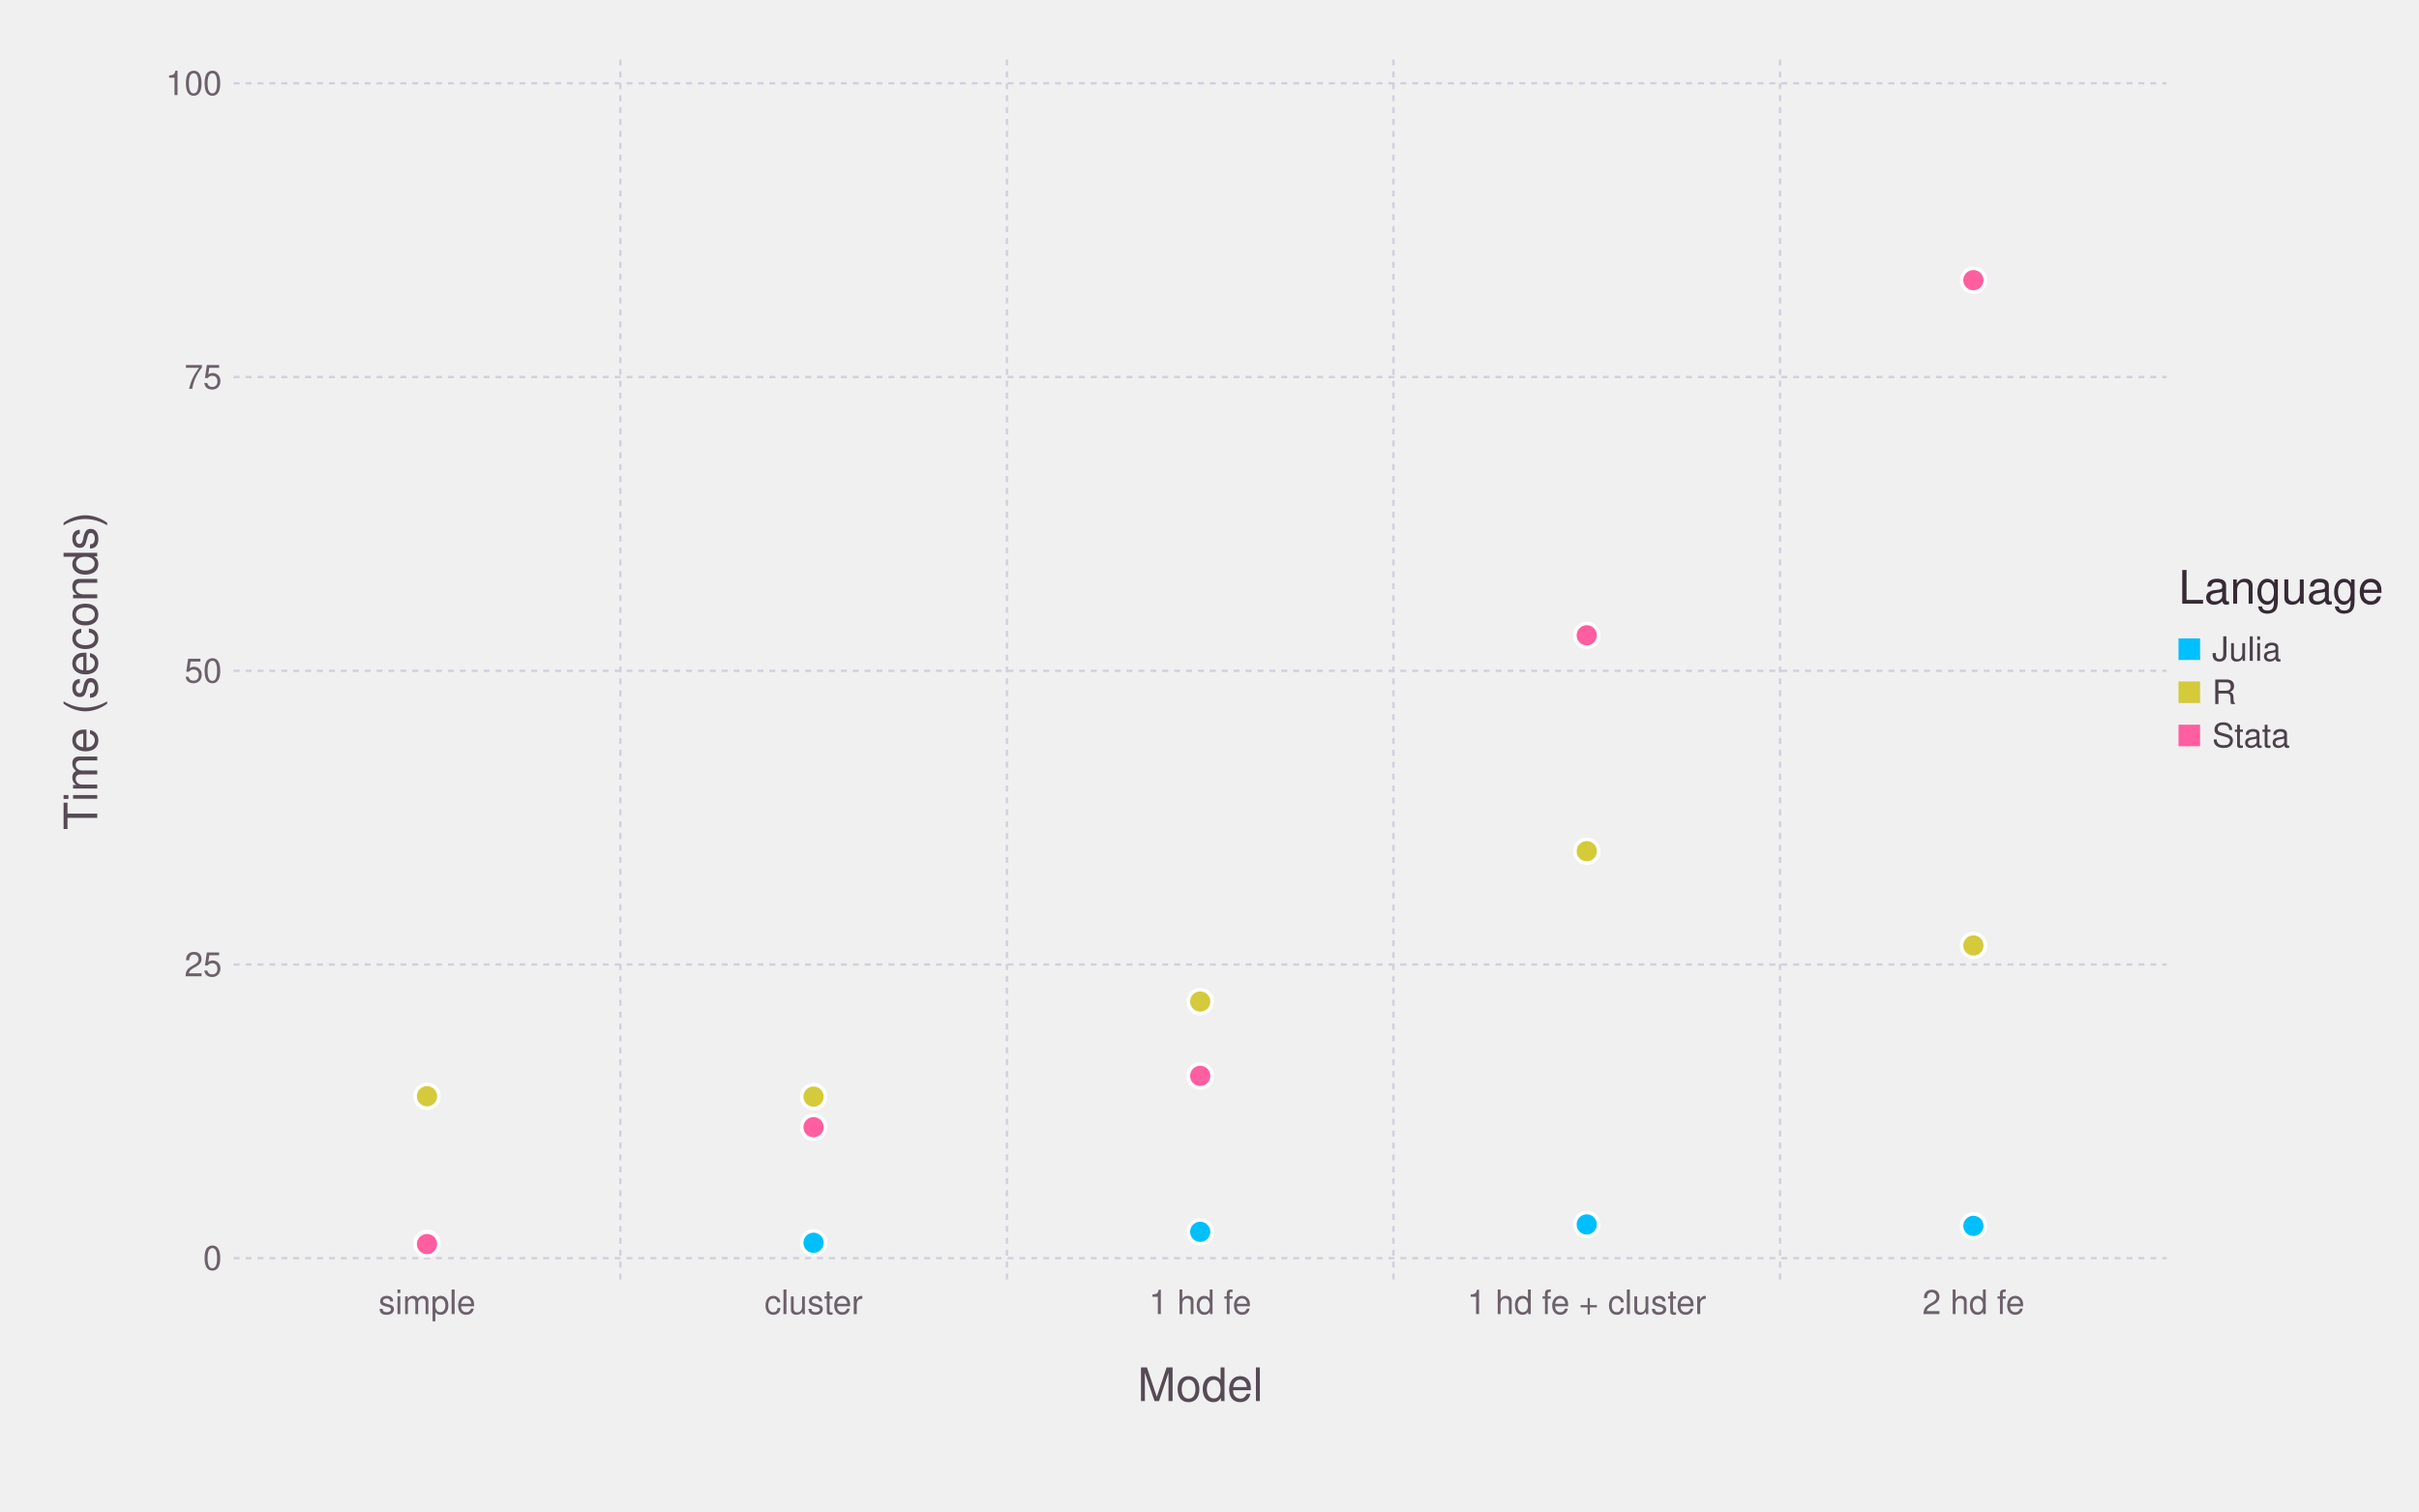
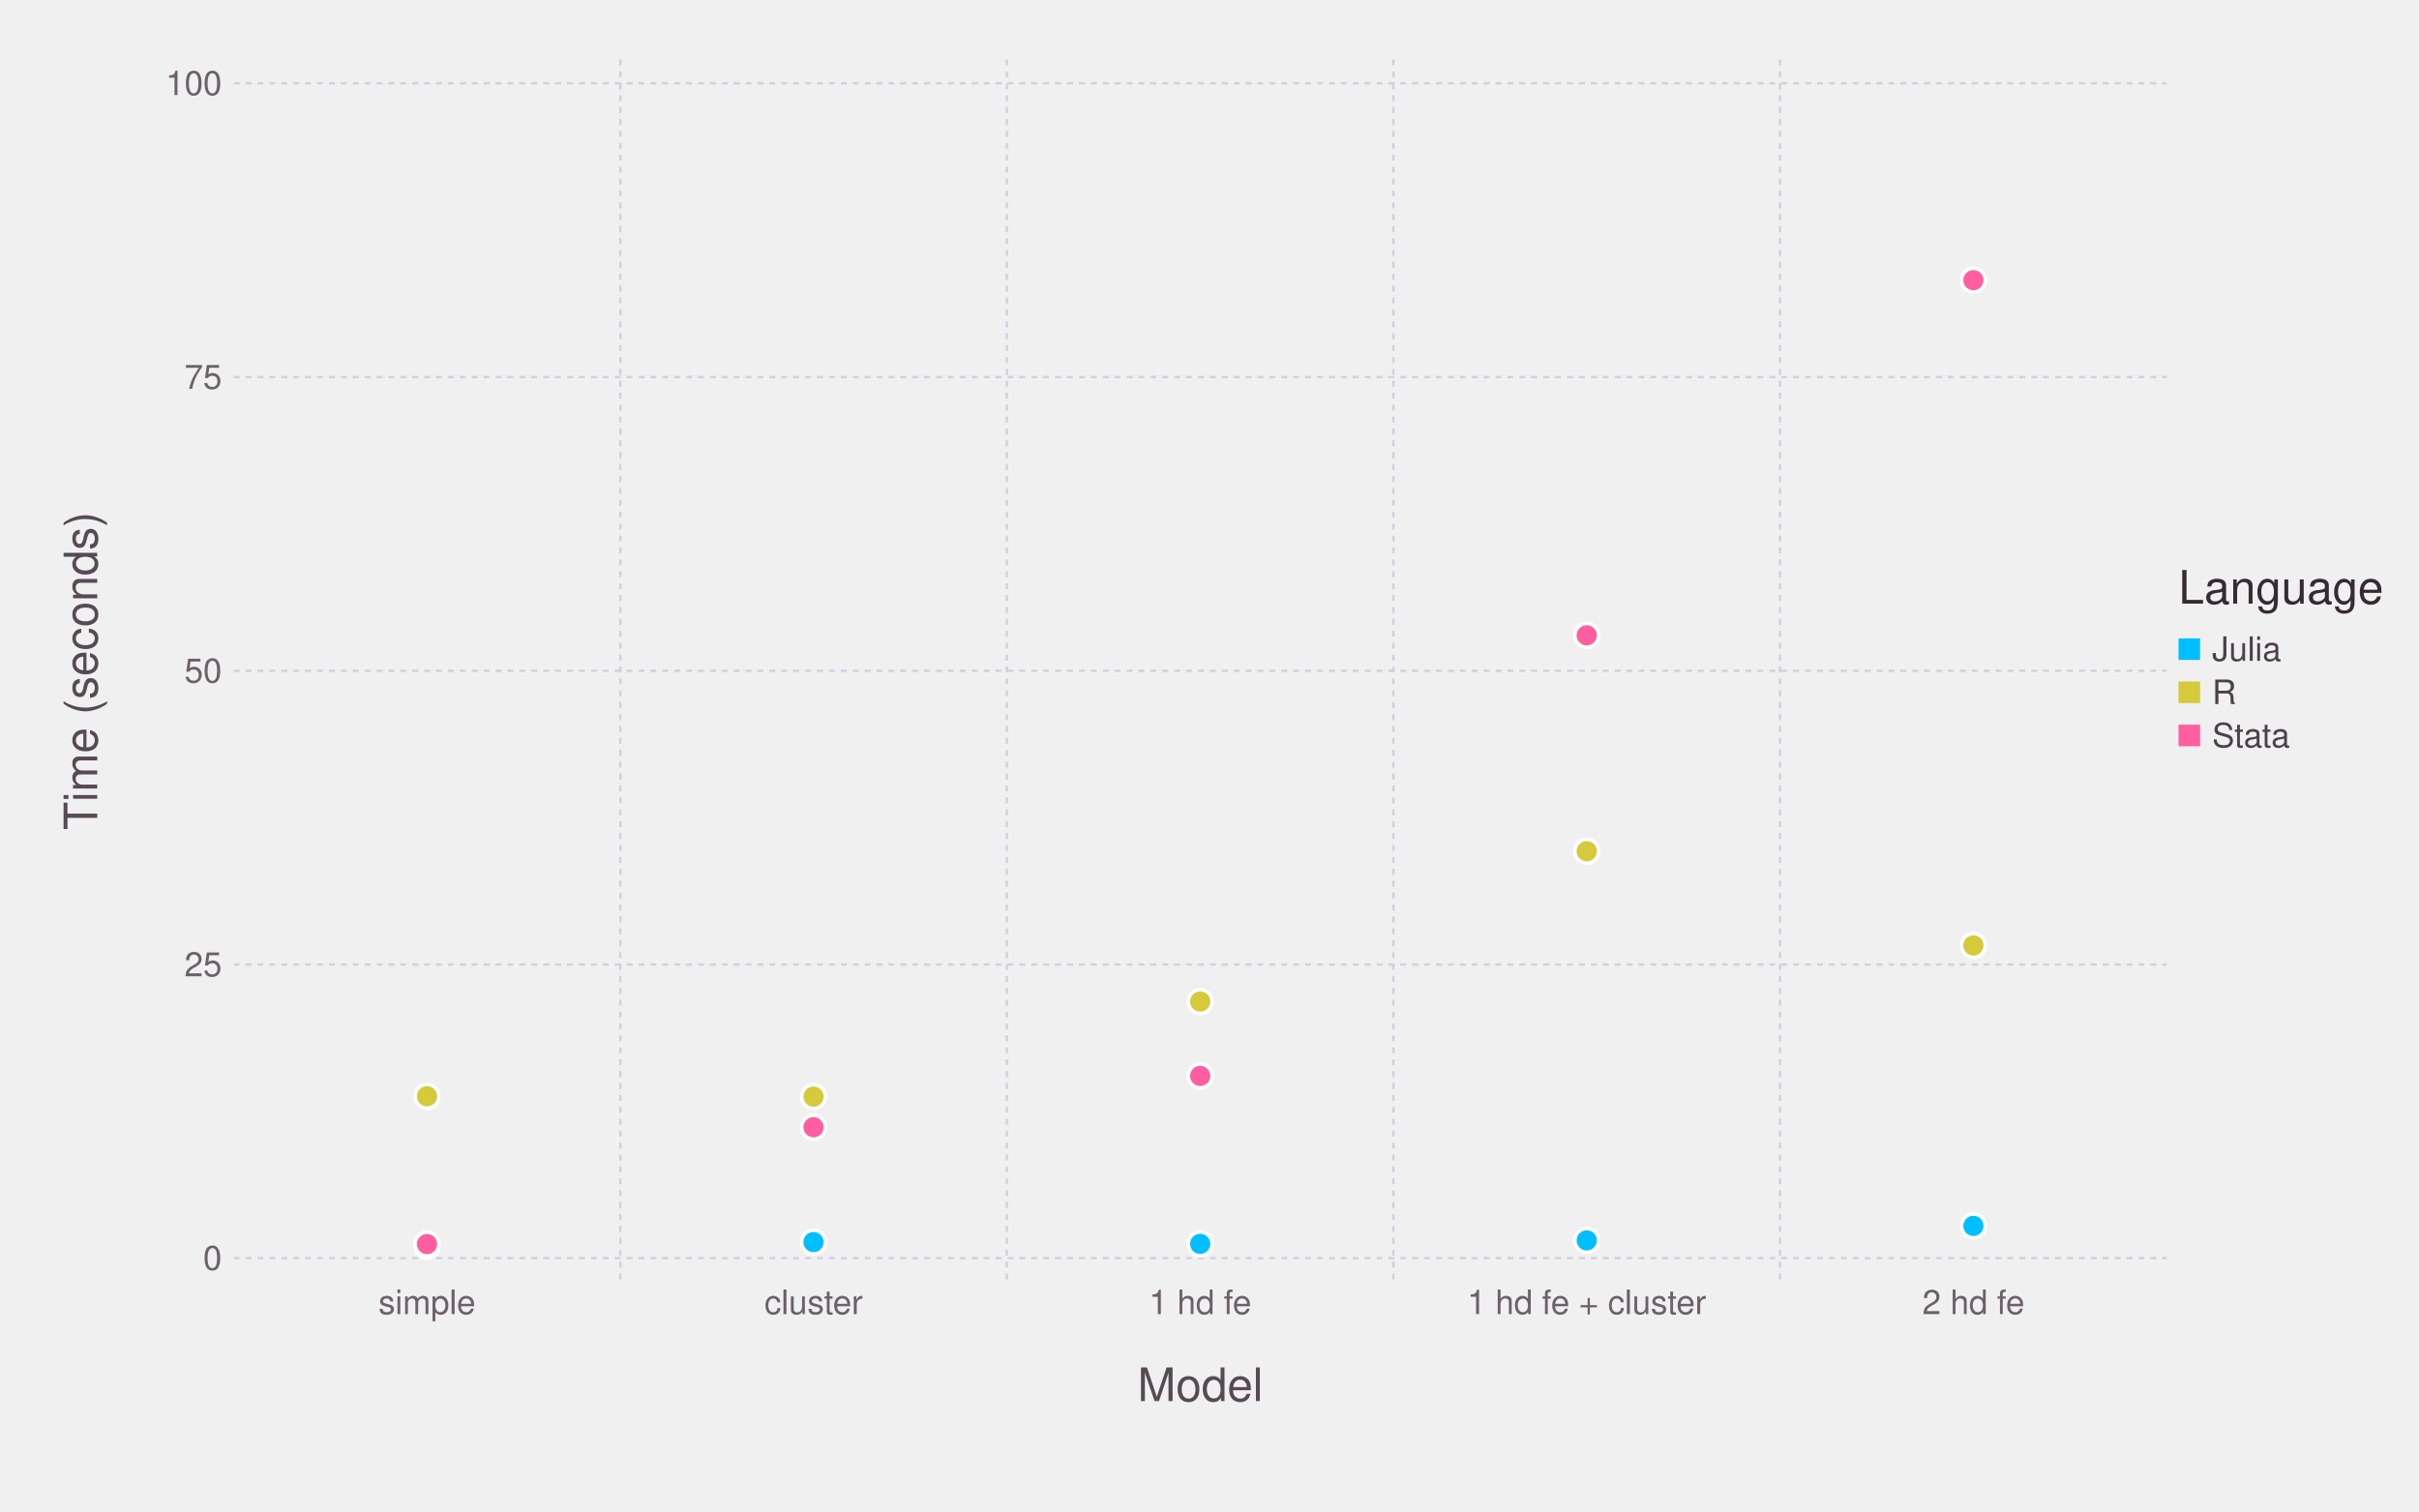
<svg xmlns="http://www.w3.org/2000/svg" version="1.2" width="203.2mm" height="127mm" viewBox="0 0 203.2 127" stroke="none" fill="#000000" stroke-width="0.3" font-size="3.88">
-   <g class="plotroot yscalable" id="fig-70dca147af464d659196739f7c9d25f6-element-1">
-     <g font-size="3.88" font-family="'PT Sans','Helvetica Neue','Helvetica',sans-serif" fill="#564A55" stroke="#000000" stroke-opacity="0.000" id="fig-70dca147af464d659196739f7c9d25f6-element-2">
+   <g class="plotroot yscalable" id="fig-fa136079e66a4bf8941ce0769ac0c493-element-1">
+     <g font-size="3.88" font-family="'PT Sans','Helvetica Neue','Helvetica',sans-serif" fill="#564A55" stroke="#000000" stroke-opacity="0.000" id="fig-fa136079e66a4bf8941ce0769ac0c493-element-2">
      <text x="100.82" y="115.39" text-anchor="middle" dy="0.6em">Model</text>
    </g>
-     <g class="guide xlabels" font-size="2.82" font-family="'PT Sans Caption','Helvetica Neue','Helvetica',sans-serif" fill="#6C606B" id="fig-70dca147af464d659196739f7c9d25f6-element-3">
+     <g class="guide xlabels" font-size="2.82" font-family="'PT Sans Caption','Helvetica Neue','Helvetica',sans-serif" fill="#6C606B" id="fig-fa136079e66a4bf8941ce0769ac0c493-element-3">
      <text x="35.87" y="108.72" text-anchor="middle" dy="0.6em">simple</text>
      <text x="68.34" y="108.72" text-anchor="middle" dy="0.6em">cluster</text>
      <text x="100.82" y="108.72" text-anchor="middle" dy="0.6em">1 hd fe</text>
      <text x="133.29" y="108.72" text-anchor="middle" dy="0.6em">1 hd fe + cluster</text>
      <text x="165.77" y="108.72" text-anchor="middle" dy="0.6em">2 hd fe</text>
    </g>
-     <g class="guide colorkey" id="fig-70dca147af464d659196739f7c9d25f6-element-4">
-       <g fill="#4C404B" font-size="2.82" font-family="'PT Sans','Helvetica Neue','Helvetica',sans-serif" id="fig-70dca147af464d659196739f7c9d25f6-element-5">
-         <text x="185.82" y="54.54" dy="0.35em" id="fig-70dca147af464d659196739f7c9d25f6-element-6" class="color_Julia">Julia</text>
-         <text x="185.82" y="58.17" dy="0.35em" id="fig-70dca147af464d659196739f7c9d25f6-element-7" class="color_R">R</text>
-         <text x="185.82" y="61.8" dy="0.35em" id="fig-70dca147af464d659196739f7c9d25f6-element-8" class="color_Stata">Stata</text>
+     <g class="guide colorkey" id="fig-fa136079e66a4bf8941ce0769ac0c493-element-4">
+       <g fill="#4C404B" font-size="2.82" font-family="'PT Sans','Helvetica Neue','Helvetica',sans-serif" id="fig-fa136079e66a4bf8941ce0769ac0c493-element-5">
+         <text x="185.82" y="54.54" dy="0.35em" id="fig-fa136079e66a4bf8941ce0769ac0c493-element-6" class="color_Julia">Julia</text>
+         <text x="185.82" y="58.17" dy="0.35em" id="fig-fa136079e66a4bf8941ce0769ac0c493-element-7" class="color_R">R</text>
+         <text x="185.82" y="61.8" dy="0.35em" id="fig-fa136079e66a4bf8941ce0769ac0c493-element-8" class="color_Stata">Stata</text>
      </g>
-       <g stroke="#000000" stroke-opacity="0.000" id="fig-70dca147af464d659196739f7c9d25f6-element-9">
-         <rect x="183" y="53.64" width="1.81" height="1.81" id="fig-70dca147af464d659196739f7c9d25f6-element-10" class="color_Julia" fill="#00BFFF" />
-         <rect x="183" y="57.26" width="1.81" height="1.81" id="fig-70dca147af464d659196739f7c9d25f6-element-11" class="color_R" fill="#D4CA3A" />
-         <rect x="183" y="60.89" width="1.81" height="1.81" id="fig-70dca147af464d659196739f7c9d25f6-element-12" class="color_Stata" fill="#FF5EA0" />
+       <g stroke="#000000" stroke-opacity="0.000" id="fig-fa136079e66a4bf8941ce0769ac0c493-element-9">
+         <rect x="183" y="53.64" width="1.81" height="1.81" id="fig-fa136079e66a4bf8941ce0769ac0c493-element-10" class="color_Julia" fill="#00BFFF" />
+         <rect x="183" y="57.26" width="1.81" height="1.81" id="fig-fa136079e66a4bf8941ce0769ac0c493-element-11" class="color_R" fill="#D4CA3A" />
+         <rect x="183" y="60.89" width="1.81" height="1.81" id="fig-fa136079e66a4bf8941ce0769ac0c493-element-12" class="color_Stata" fill="#FF5EA0" />
      </g>
-       <g fill="#362A35" font-size="3.88" font-family="'PT Sans','Helvetica Neue','Helvetica',sans-serif" stroke="#000000" stroke-opacity="0.000" id="fig-70dca147af464d659196739f7c9d25f6-element-13">
-         <text x="183" y="50.72" id="fig-70dca147af464d659196739f7c9d25f6-element-14">Language</text>
+       <g fill="#362A35" font-size="3.88" font-family="'PT Sans','Helvetica Neue','Helvetica',sans-serif" stroke="#000000" stroke-opacity="0.000" id="fig-fa136079e66a4bf8941ce0769ac0c493-element-13">
+         <text x="183" y="50.72" id="fig-fa136079e66a4bf8941ce0769ac0c493-element-14">Language</text>
      </g>
    </g>
-     <g clip-path="url(#fig-70dca147af464d659196739f7c9d25f6-element-16)" id="fig-70dca147af464d659196739f7c9d25f6-element-15">
-       <g pointer-events="visible" opacity="1" fill="#000000" fill-opacity="0.000" stroke="#000000" stroke-opacity="0.000" class="guide background" id="fig-70dca147af464d659196739f7c9d25f6-element-17">
-         <rect x="19.63" y="5" width="162.37" height="102.72" id="fig-70dca147af464d659196739f7c9d25f6-element-18" />
+     <g clip-path="url(#fig-fa136079e66a4bf8941ce0769ac0c493-element-16)" id="fig-fa136079e66a4bf8941ce0769ac0c493-element-15">
+       <g pointer-events="visible" opacity="1" fill="#000000" fill-opacity="0.000" stroke="#000000" stroke-opacity="0.000" class="guide background" id="fig-fa136079e66a4bf8941ce0769ac0c493-element-17">
+         <rect x="19.63" y="5" width="162.37" height="102.72" id="fig-fa136079e66a4bf8941ce0769ac0c493-element-18" />
      </g>
-       <g class="guide ygridlines xfixed" stroke-dasharray="0.5,0.5" stroke-width="0.2" stroke="#D0D0E0" id="fig-70dca147af464d659196739f7c9d25f6-element-19">
-         <path fill="none" d="M19.63,105.71 L 182 105.71" id="fig-70dca147af464d659196739f7c9d25f6-element-20" />
-         <path fill="none" d="M19.63,81.04 L 182 81.04" id="fig-70dca147af464d659196739f7c9d25f6-element-21" />
-         <path fill="none" d="M19.63,56.36 L 182 56.36" id="fig-70dca147af464d659196739f7c9d25f6-element-22" />
-         <path fill="none" d="M19.63,31.68 L 182 31.68" id="fig-70dca147af464d659196739f7c9d25f6-element-23" />
-         <path fill="none" d="M19.63,7 L 182 7" id="fig-70dca147af464d659196739f7c9d25f6-element-24" />
+       <g class="guide ygridlines xfixed" stroke-dasharray="0.5,0.5" stroke-width="0.2" stroke="#D0D0E0" id="fig-fa136079e66a4bf8941ce0769ac0c493-element-19">
+         <path fill="none" d="M19.63,105.71 L 182 105.71" id="fig-fa136079e66a4bf8941ce0769ac0c493-element-20" />
+         <path fill="none" d="M19.63,81.04 L 182 81.04" id="fig-fa136079e66a4bf8941ce0769ac0c493-element-21" />
+         <path fill="none" d="M19.63,56.36 L 182 56.36" id="fig-fa136079e66a4bf8941ce0769ac0c493-element-22" />
+         <path fill="none" d="M19.63,31.68 L 182 31.68" id="fig-fa136079e66a4bf8941ce0769ac0c493-element-23" />
+         <path fill="none" d="M19.63,7 L 182 7" id="fig-fa136079e66a4bf8941ce0769ac0c493-element-24" />
      </g>
-       <g class="guide xgridlines yfixed" stroke-dasharray="0.5,0.5" stroke-width="0.2" stroke="#D0D0E0" id="fig-70dca147af464d659196739f7c9d25f6-element-25">
-         <path fill="none" d="M52.11,5 L 52.11 107.72" id="fig-70dca147af464d659196739f7c9d25f6-element-26" />
-         <path fill="none" d="M84.58,5 L 84.58 107.72" id="fig-70dca147af464d659196739f7c9d25f6-element-27" />
-         <path fill="none" d="M117.05,5 L 117.05 107.72" id="fig-70dca147af464d659196739f7c9d25f6-element-28" />
-         <path fill="none" d="M149.53,5 L 149.53 107.72" id="fig-70dca147af464d659196739f7c9d25f6-element-29" />
+       <g class="guide xgridlines yfixed" stroke-dasharray="0.5,0.5" stroke-width="0.2" stroke="#D0D0E0" id="fig-fa136079e66a4bf8941ce0769ac0c493-element-25">
+         <path fill="none" d="M52.11,5 L 52.11 107.72" id="fig-fa136079e66a4bf8941ce0769ac0c493-element-26" />
+         <path fill="none" d="M84.58,5 L 84.58 107.72" id="fig-fa136079e66a4bf8941ce0769ac0c493-element-27" />
+         <path fill="none" d="M117.05,5 L 117.05 107.72" id="fig-fa136079e66a4bf8941ce0769ac0c493-element-28" />
+         <path fill="none" d="M149.53,5 L 149.53 107.72" id="fig-fa136079e66a4bf8941ce0769ac0c493-element-29" />
      </g>
-       <g class="plotpanel" id="fig-70dca147af464d659196739f7c9d25f6-element-30">
-         <g class="geometry" id="fig-70dca147af464d659196739f7c9d25f6-element-31">
-           <g stroke-width="0.3" id="fig-70dca147af464d659196739f7c9d25f6-element-32">
-             <circle cx="35.87" cy="104.46" r="1" id="fig-70dca147af464d659196739f7c9d25f6-element-33" stroke="#FFFFFF" class="color_Julia" fill="#00BFFF" />
-             <circle cx="68.34" cy="104.42" r="1" id="fig-70dca147af464d659196739f7c9d25f6-element-34" stroke="#FFFFFF" class="color_Julia" fill="#00BFFF" />
-             <circle cx="100.82" cy="103.5" r="1" id="fig-70dca147af464d659196739f7c9d25f6-element-35" stroke="#FFFFFF" class="color_Julia" fill="#00BFFF" />
-             <circle cx="133.29" cy="102.88" r="1" id="fig-70dca147af464d659196739f7c9d25f6-element-36" stroke="#FFFFFF" class="color_Julia" fill="#00BFFF" />
-             <circle cx="165.77" cy="103" r="1" id="fig-70dca147af464d659196739f7c9d25f6-element-37" stroke="#FFFFFF" class="color_Julia" fill="#00BFFF" />
-             <circle cx="35.87" cy="92.11" r="1" id="fig-70dca147af464d659196739f7c9d25f6-element-38" stroke="#FFFFFF" class="color_R" fill="#D4CA3A" />
-             <circle cx="68.34" cy="92.14" r="1" id="fig-70dca147af464d659196739f7c9d25f6-element-39" stroke="#FFFFFF" class="color_R" fill="#D4CA3A" />
-             <circle cx="100.82" cy="84.15" r="1" id="fig-70dca147af464d659196739f7c9d25f6-element-40" stroke="#FFFFFF" class="color_R" fill="#D4CA3A" />
-             <circle cx="133.29" cy="71.52" r="1" id="fig-70dca147af464d659196739f7c9d25f6-element-41" stroke="#FFFFFF" class="color_R" fill="#D4CA3A" />
-             <circle cx="165.77" cy="79.44" r="1" id="fig-70dca147af464d659196739f7c9d25f6-element-42" stroke="#FFFFFF" class="color_R" fill="#D4CA3A" />
-             <circle cx="35.87" cy="104.53" r="1" id="fig-70dca147af464d659196739f7c9d25f6-element-43" stroke="#FFFFFF" class="color_Stata" fill="#FF5EA0" />
-             <circle cx="68.34" cy="94.71" r="1" id="fig-70dca147af464d659196739f7c9d25f6-element-44" stroke="#FFFFFF" class="color_Stata" fill="#FF5EA0" />
-             <circle cx="100.82" cy="90.4" r="1" id="fig-70dca147af464d659196739f7c9d25f6-element-45" stroke="#FFFFFF" class="color_Stata" fill="#FF5EA0" />
-             <circle cx="133.29" cy="53.38" r="1" id="fig-70dca147af464d659196739f7c9d25f6-element-46" stroke="#FFFFFF" class="color_Stata" fill="#FF5EA0" />
-             <circle cx="165.77" cy="23.54" r="1" id="fig-70dca147af464d659196739f7c9d25f6-element-47" stroke="#FFFFFF" class="color_Stata" fill="#FF5EA0" />
+       <g class="plotpanel" id="fig-fa136079e66a4bf8941ce0769ac0c493-element-30">
+         <g class="geometry" id="fig-fa136079e66a4bf8941ce0769ac0c493-element-31">
+           <g stroke-width="0.3" id="fig-fa136079e66a4bf8941ce0769ac0c493-element-32">
+             <circle cx="35.87" cy="104.72" r="1" id="fig-fa136079e66a4bf8941ce0769ac0c493-element-33" class="color_Julia" fill="#00BFFF" stroke="#FFFFFF" />
+             <circle cx="68.34" cy="104.36" r="1" id="fig-fa136079e66a4bf8941ce0769ac0c493-element-34" class="color_Julia" fill="#00BFFF" stroke="#FFFFFF" />
+             <circle cx="100.82" cy="104.51" r="1" id="fig-fa136079e66a4bf8941ce0769ac0c493-element-35" class="color_Julia" fill="#00BFFF" stroke="#FFFFFF" />
+             <circle cx="133.29" cy="104.22" r="1" id="fig-fa136079e66a4bf8941ce0769ac0c493-element-36" class="color_Julia" fill="#00BFFF" stroke="#FFFFFF" />
+             <circle cx="165.77" cy="103" r="1" id="fig-fa136079e66a4bf8941ce0769ac0c493-element-37" class="color_Julia" fill="#00BFFF" stroke="#FFFFFF" />
+             <circle cx="35.87" cy="92.11" r="1" id="fig-fa136079e66a4bf8941ce0769ac0c493-element-38" class="color_R" fill="#D4CA3A" stroke="#FFFFFF" />
+             <circle cx="68.34" cy="92.14" r="1" id="fig-fa136079e66a4bf8941ce0769ac0c493-element-39" class="color_R" fill="#D4CA3A" stroke="#FFFFFF" />
+             <circle cx="100.82" cy="84.15" r="1" id="fig-fa136079e66a4bf8941ce0769ac0c493-element-40" class="color_R" fill="#D4CA3A" stroke="#FFFFFF" />
+             <circle cx="133.29" cy="71.52" r="1" id="fig-fa136079e66a4bf8941ce0769ac0c493-element-41" class="color_R" fill="#D4CA3A" stroke="#FFFFFF" />
+             <circle cx="165.77" cy="79.44" r="1" id="fig-fa136079e66a4bf8941ce0769ac0c493-element-42" class="color_R" fill="#D4CA3A" stroke="#FFFFFF" />
+             <circle cx="35.87" cy="104.53" r="1" id="fig-fa136079e66a4bf8941ce0769ac0c493-element-43" class="color_Stata" fill="#FF5EA0" stroke="#FFFFFF" />
+             <circle cx="68.34" cy="94.71" r="1" id="fig-fa136079e66a4bf8941ce0769ac0c493-element-44" class="color_Stata" fill="#FF5EA0" stroke="#FFFFFF" />
+             <circle cx="100.82" cy="90.4" r="1" id="fig-fa136079e66a4bf8941ce0769ac0c493-element-45" class="color_Stata" fill="#FF5EA0" stroke="#FFFFFF" />
+             <circle cx="133.29" cy="53.38" r="1" id="fig-fa136079e66a4bf8941ce0769ac0c493-element-46" class="color_Stata" fill="#FF5EA0" stroke="#FFFFFF" />
+             <circle cx="165.77" cy="23.54" r="1" id="fig-fa136079e66a4bf8941ce0769ac0c493-element-47" class="color_Stata" fill="#FF5EA0" stroke="#FFFFFF" />
          </g>
        </g>
      </g>
    </g>
-     <g class="guide ylabels" font-size="2.82" font-family="'PT Sans Caption','Helvetica Neue','Helvetica',sans-serif" fill="#6C606B" id="fig-70dca147af464d659196739f7c9d25f6-element-48">
-       <text x="18.63" y="105.71" text-anchor="end" dy="0.35em" id="fig-70dca147af464d659196739f7c9d25f6-element-49">0</text>
-       <text x="18.63" y="81.04" text-anchor="end" dy="0.35em" id="fig-70dca147af464d659196739f7c9d25f6-element-50">25</text>
-       <text x="18.63" y="56.36" text-anchor="end" dy="0.35em" id="fig-70dca147af464d659196739f7c9d25f6-element-51">50</text>
-       <text x="18.63" y="31.68" text-anchor="end" dy="0.35em" id="fig-70dca147af464d659196739f7c9d25f6-element-52">75</text>
-       <text x="18.63" y="7" text-anchor="end" dy="0.35em" id="fig-70dca147af464d659196739f7c9d25f6-element-53">100</text>
+     <g class="guide ylabels" font-size="2.82" font-family="'PT Sans Caption','Helvetica Neue','Helvetica',sans-serif" fill="#6C606B" id="fig-fa136079e66a4bf8941ce0769ac0c493-element-48">
+       <text x="18.63" y="105.71" text-anchor="end" dy="0.35em" id="fig-fa136079e66a4bf8941ce0769ac0c493-element-49">0</text>
+       <text x="18.63" y="81.04" text-anchor="end" dy="0.35em" id="fig-fa136079e66a4bf8941ce0769ac0c493-element-50">25</text>
+       <text x="18.63" y="56.36" text-anchor="end" dy="0.35em" id="fig-fa136079e66a4bf8941ce0769ac0c493-element-51">50</text>
+       <text x="18.63" y="31.68" text-anchor="end" dy="0.35em" id="fig-fa136079e66a4bf8941ce0769ac0c493-element-52">75</text>
+       <text x="18.63" y="7" text-anchor="end" dy="0.35em" id="fig-fa136079e66a4bf8941ce0769ac0c493-element-53">100</text>
    </g>
-     <g font-size="3.88" font-family="'PT Sans','Helvetica Neue','Helvetica',sans-serif" fill="#564A55" stroke="#000000" stroke-opacity="0.000" id="fig-70dca147af464d659196739f7c9d25f6-element-54">
-       <text x="8.81" y="54.36" text-anchor="middle" dy="0.35em" transform="rotate(-90, 8.81, 56.36)" id="fig-70dca147af464d659196739f7c9d25f6-element-55">Time (seconds)</text>
+     <g font-size="3.88" font-family="'PT Sans','Helvetica Neue','Helvetica',sans-serif" fill="#564A55" stroke="#000000" stroke-opacity="0.000" id="fig-fa136079e66a4bf8941ce0769ac0c493-element-54">
+       <text x="8.81" y="54.36" text-anchor="middle" dy="0.35em" transform="rotate(-90, 8.81, 56.36)" id="fig-fa136079e66a4bf8941ce0769ac0c493-element-55">Time (seconds)</text>
    </g>
  </g>
  <defs>
-     <clipPath id="fig-70dca147af464d659196739f7c9d25f6-element-16">
+     <clipPath id="fig-fa136079e66a4bf8941ce0769ac0c493-element-16">
      <path d="M19.63,5 L 182 5 182 107.72 19.63 107.72" />
    </clipPath>
  </defs>
</svg>
